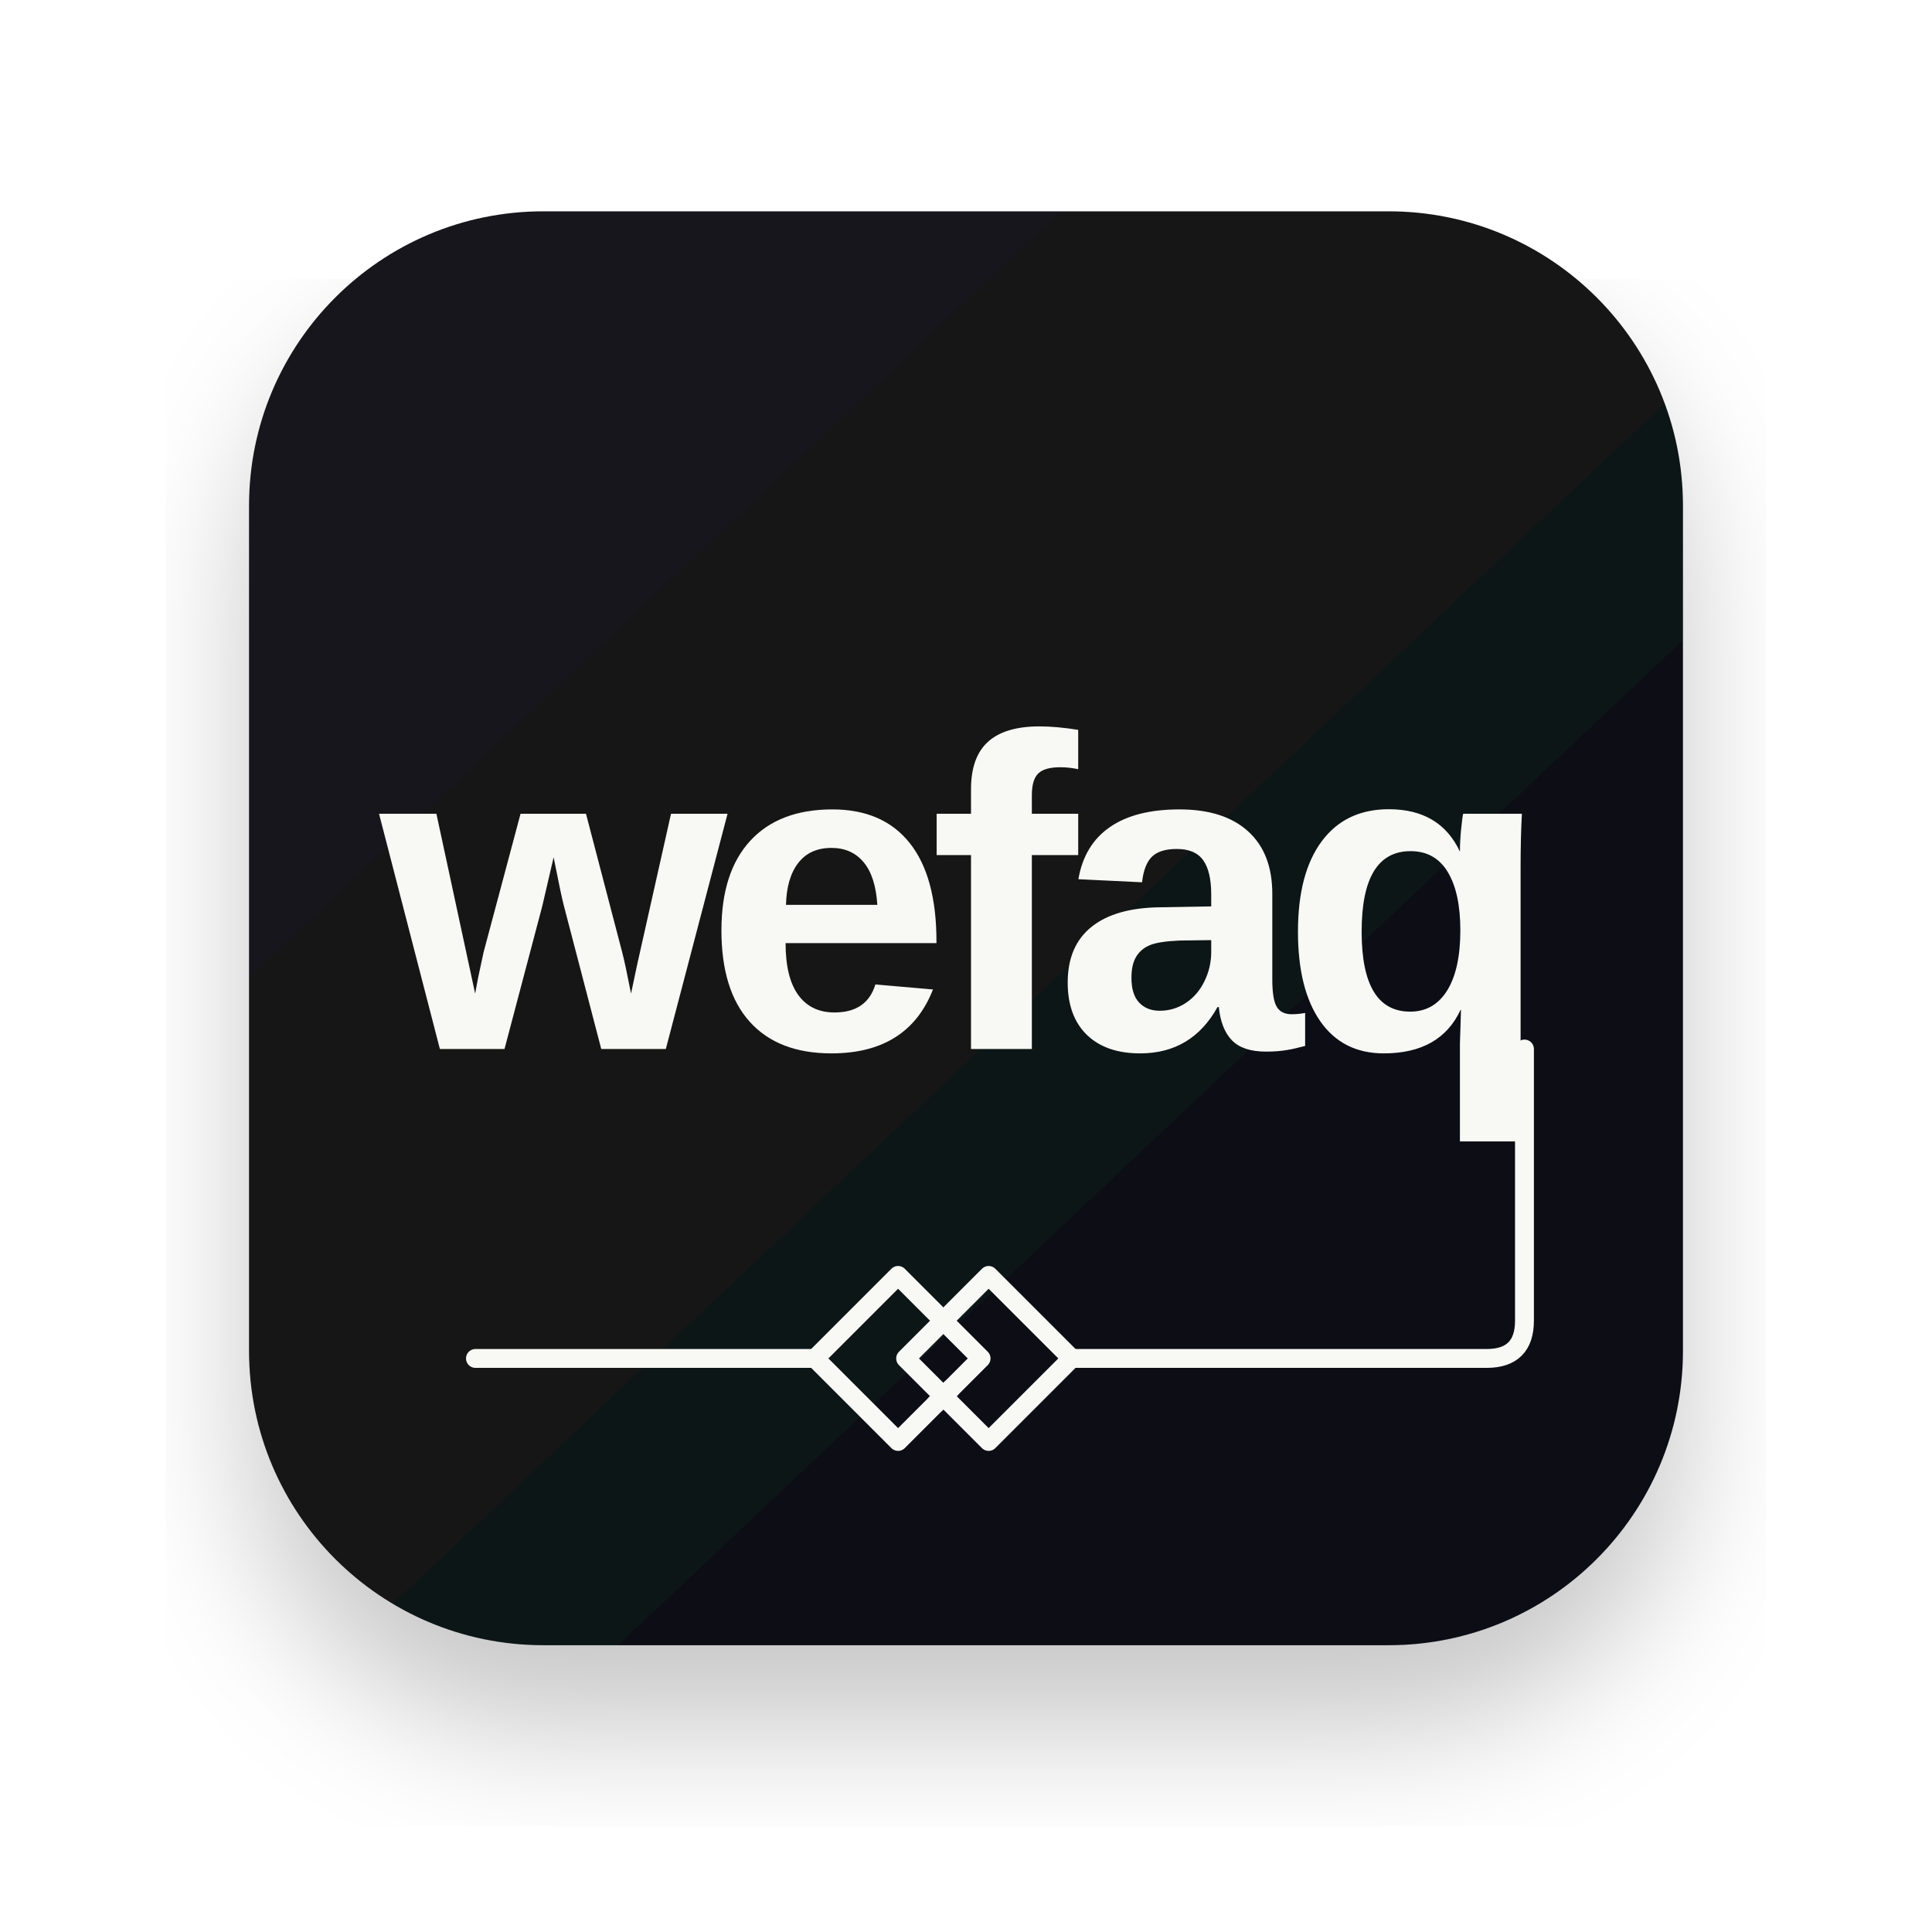
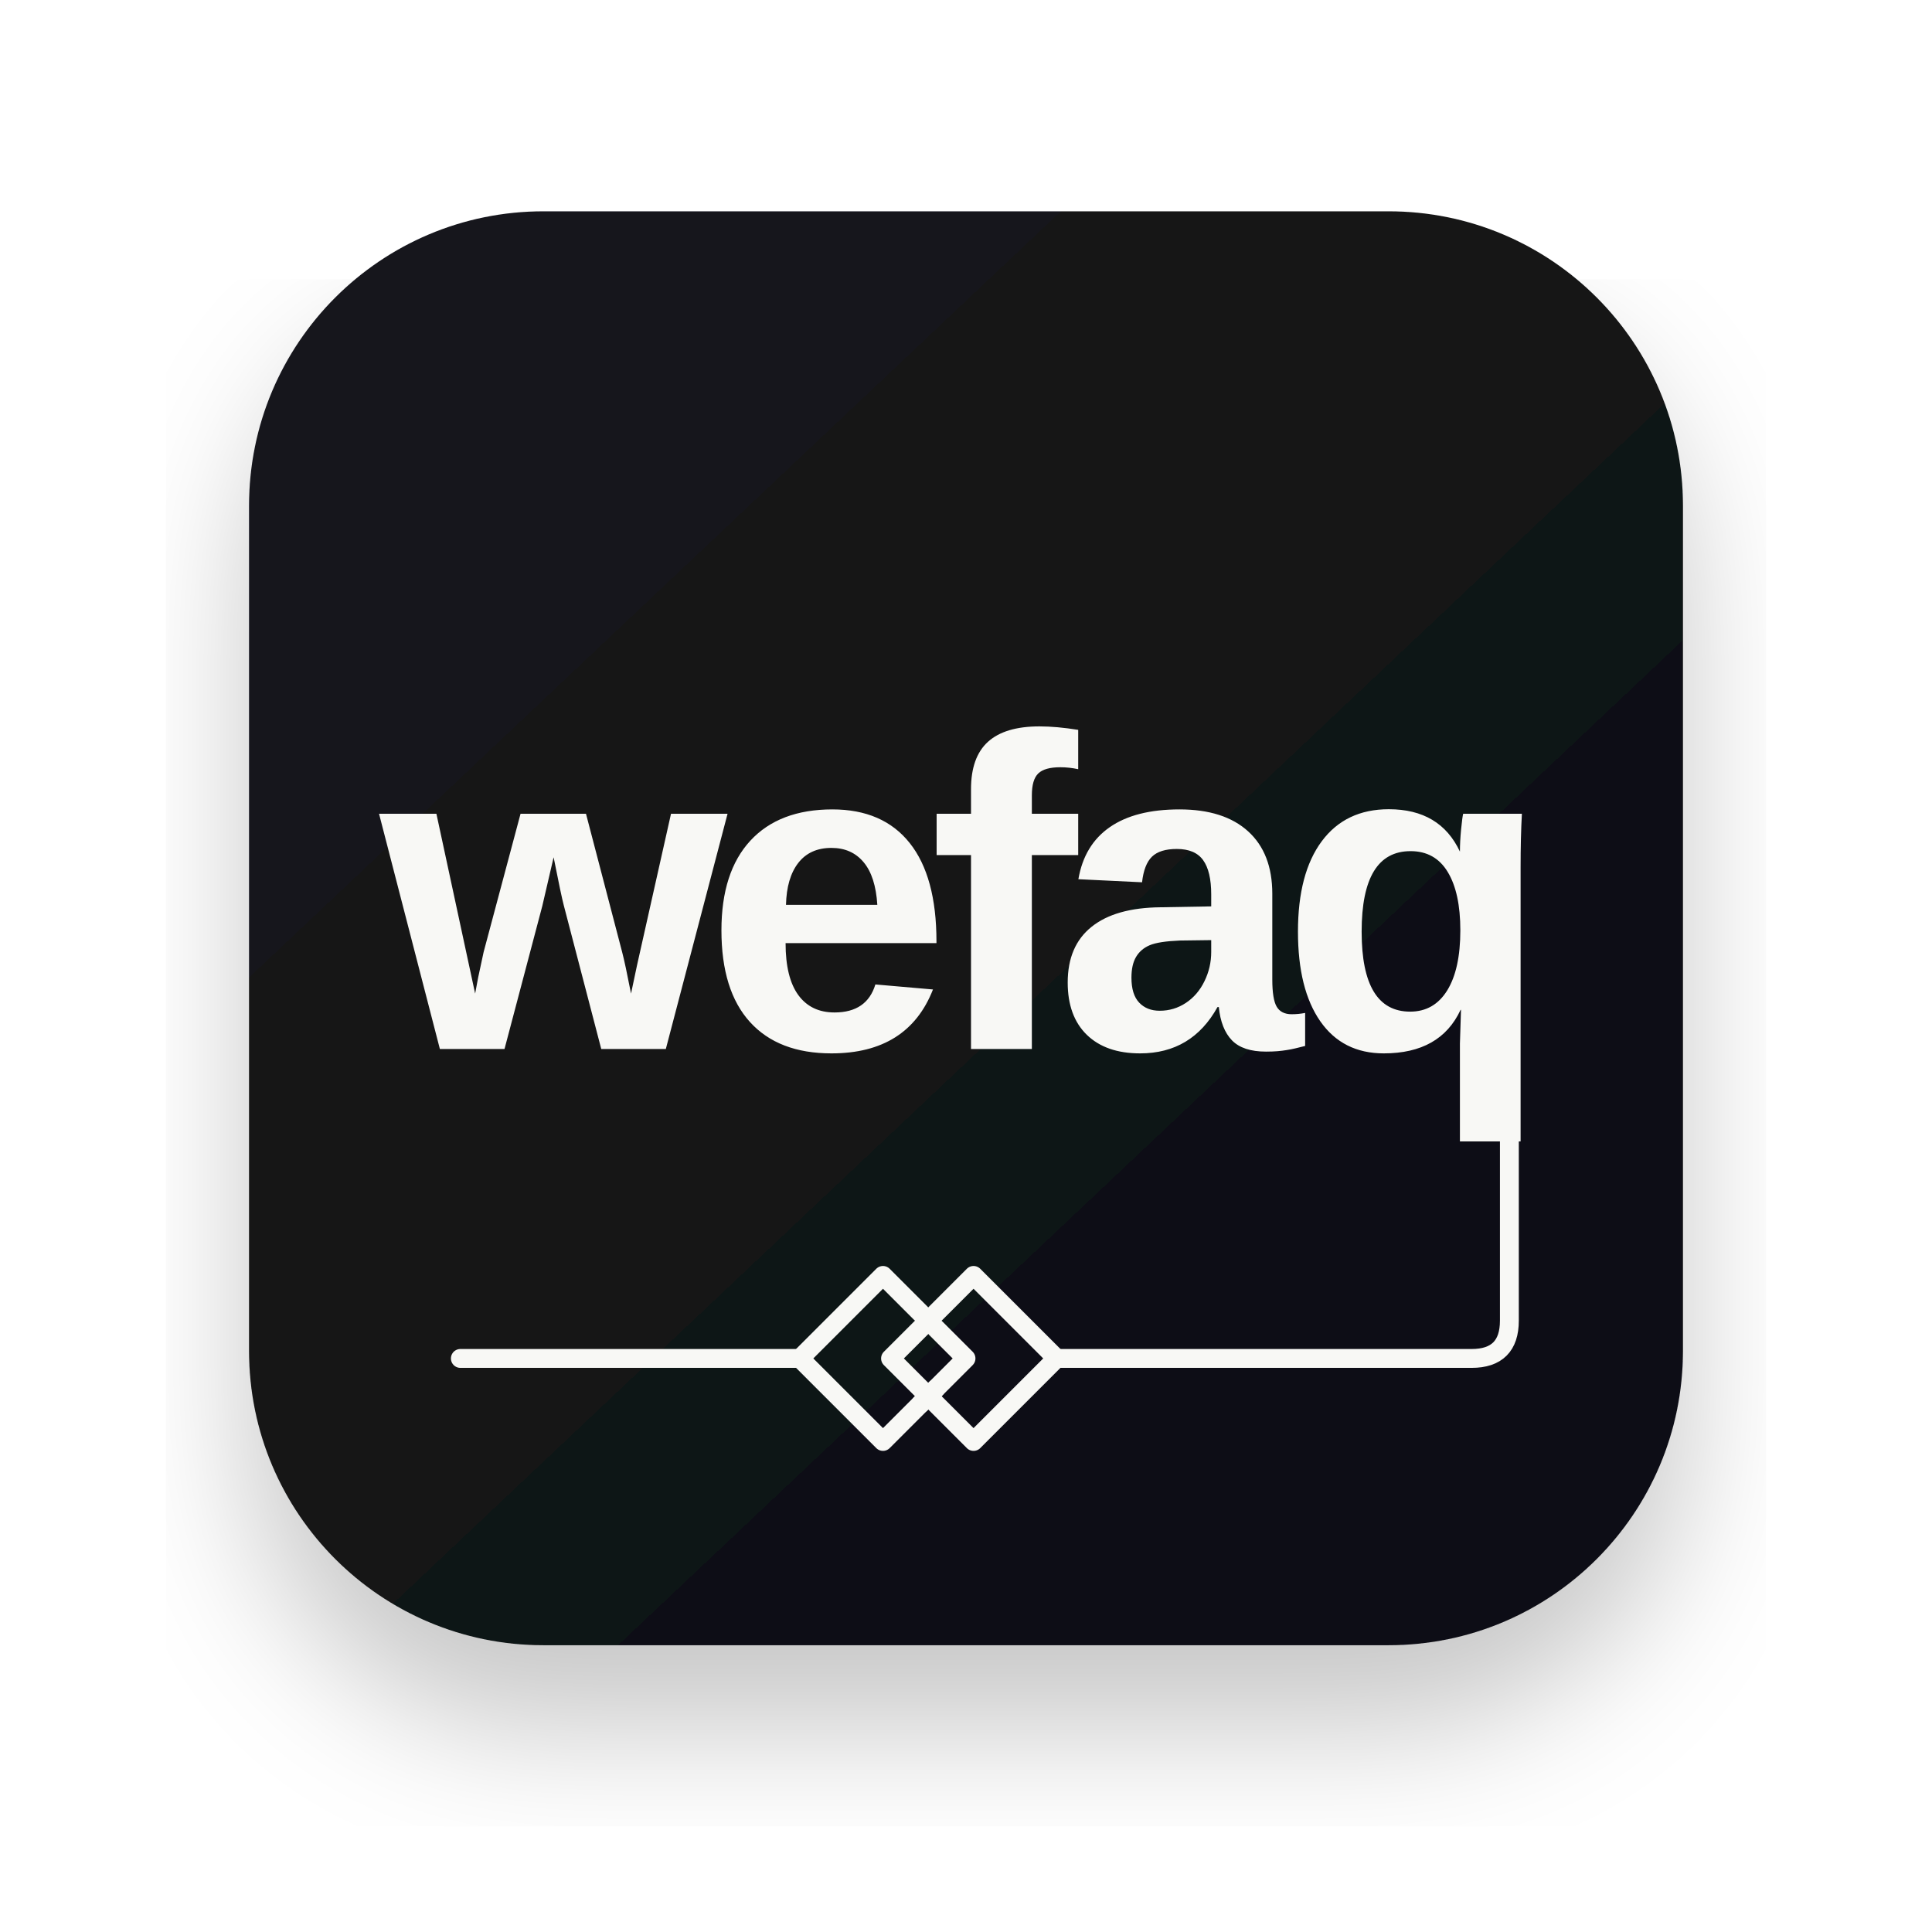
<svg xmlns="http://www.w3.org/2000/svg" viewBox="0 0 512 512" role="img" aria-label="Wefaq official app logo">
  <defs>
    <filter id="appShadow" x="44" y="52" width="424" height="432" filterUnits="userSpaceOnUse" color-interpolation-filters="sRGB">
      <feDropShadow dx="0" dy="22" stdDeviation="18" flood-color="#000000" flood-opacity="0.22" />
    </filter>
    <linearGradient id="surface" x1="88" x2="424" y1="70" y2="426" gradientUnits="userSpaceOnUse">
      <stop stop-color="#17181C" />
      <stop offset="1" stop-color="#0D0E12" />
    </linearGradient>
  </defs>
  <rect x="66" y="56" width="380" height="380" rx="78" fill="url(#surface)" filter="url(#appShadow)" />
  <g fill="#F8F8F5" font-family="Manrope, Arial, sans-serif" font-weight="700">
    <text x="256" y="278" text-anchor="middle" font-size="118" letter-spacing="-6">wefaq</text>
  </g>
-   <g stroke="#F8F8F5" stroke-width="5" stroke-linecap="round" stroke-linejoin="round" fill="none" transform="translate(-6 0)">
+   <g stroke="#F8F8F5" stroke-width="5" stroke-linecap="round" stroke-linejoin="round" fill="none" transform="translate(-10 0)">
    <line x1="132" y1="360" x2="222" y2="360" />
    <path d="M 290 360 L 400 360 Q 410 360 410 350 L 410 278" />
    <path d="M222 360 L 244 338 L 254 348" />
    <path d="M258 352 L 266 360 L 254 372" />
    <path d="M258 368 L 244 382 L 222 360" />
    <path d="M246 360 L 268 338 L 290 360 L 268 382 L 246 360 Z" />
  </g>
</svg>
